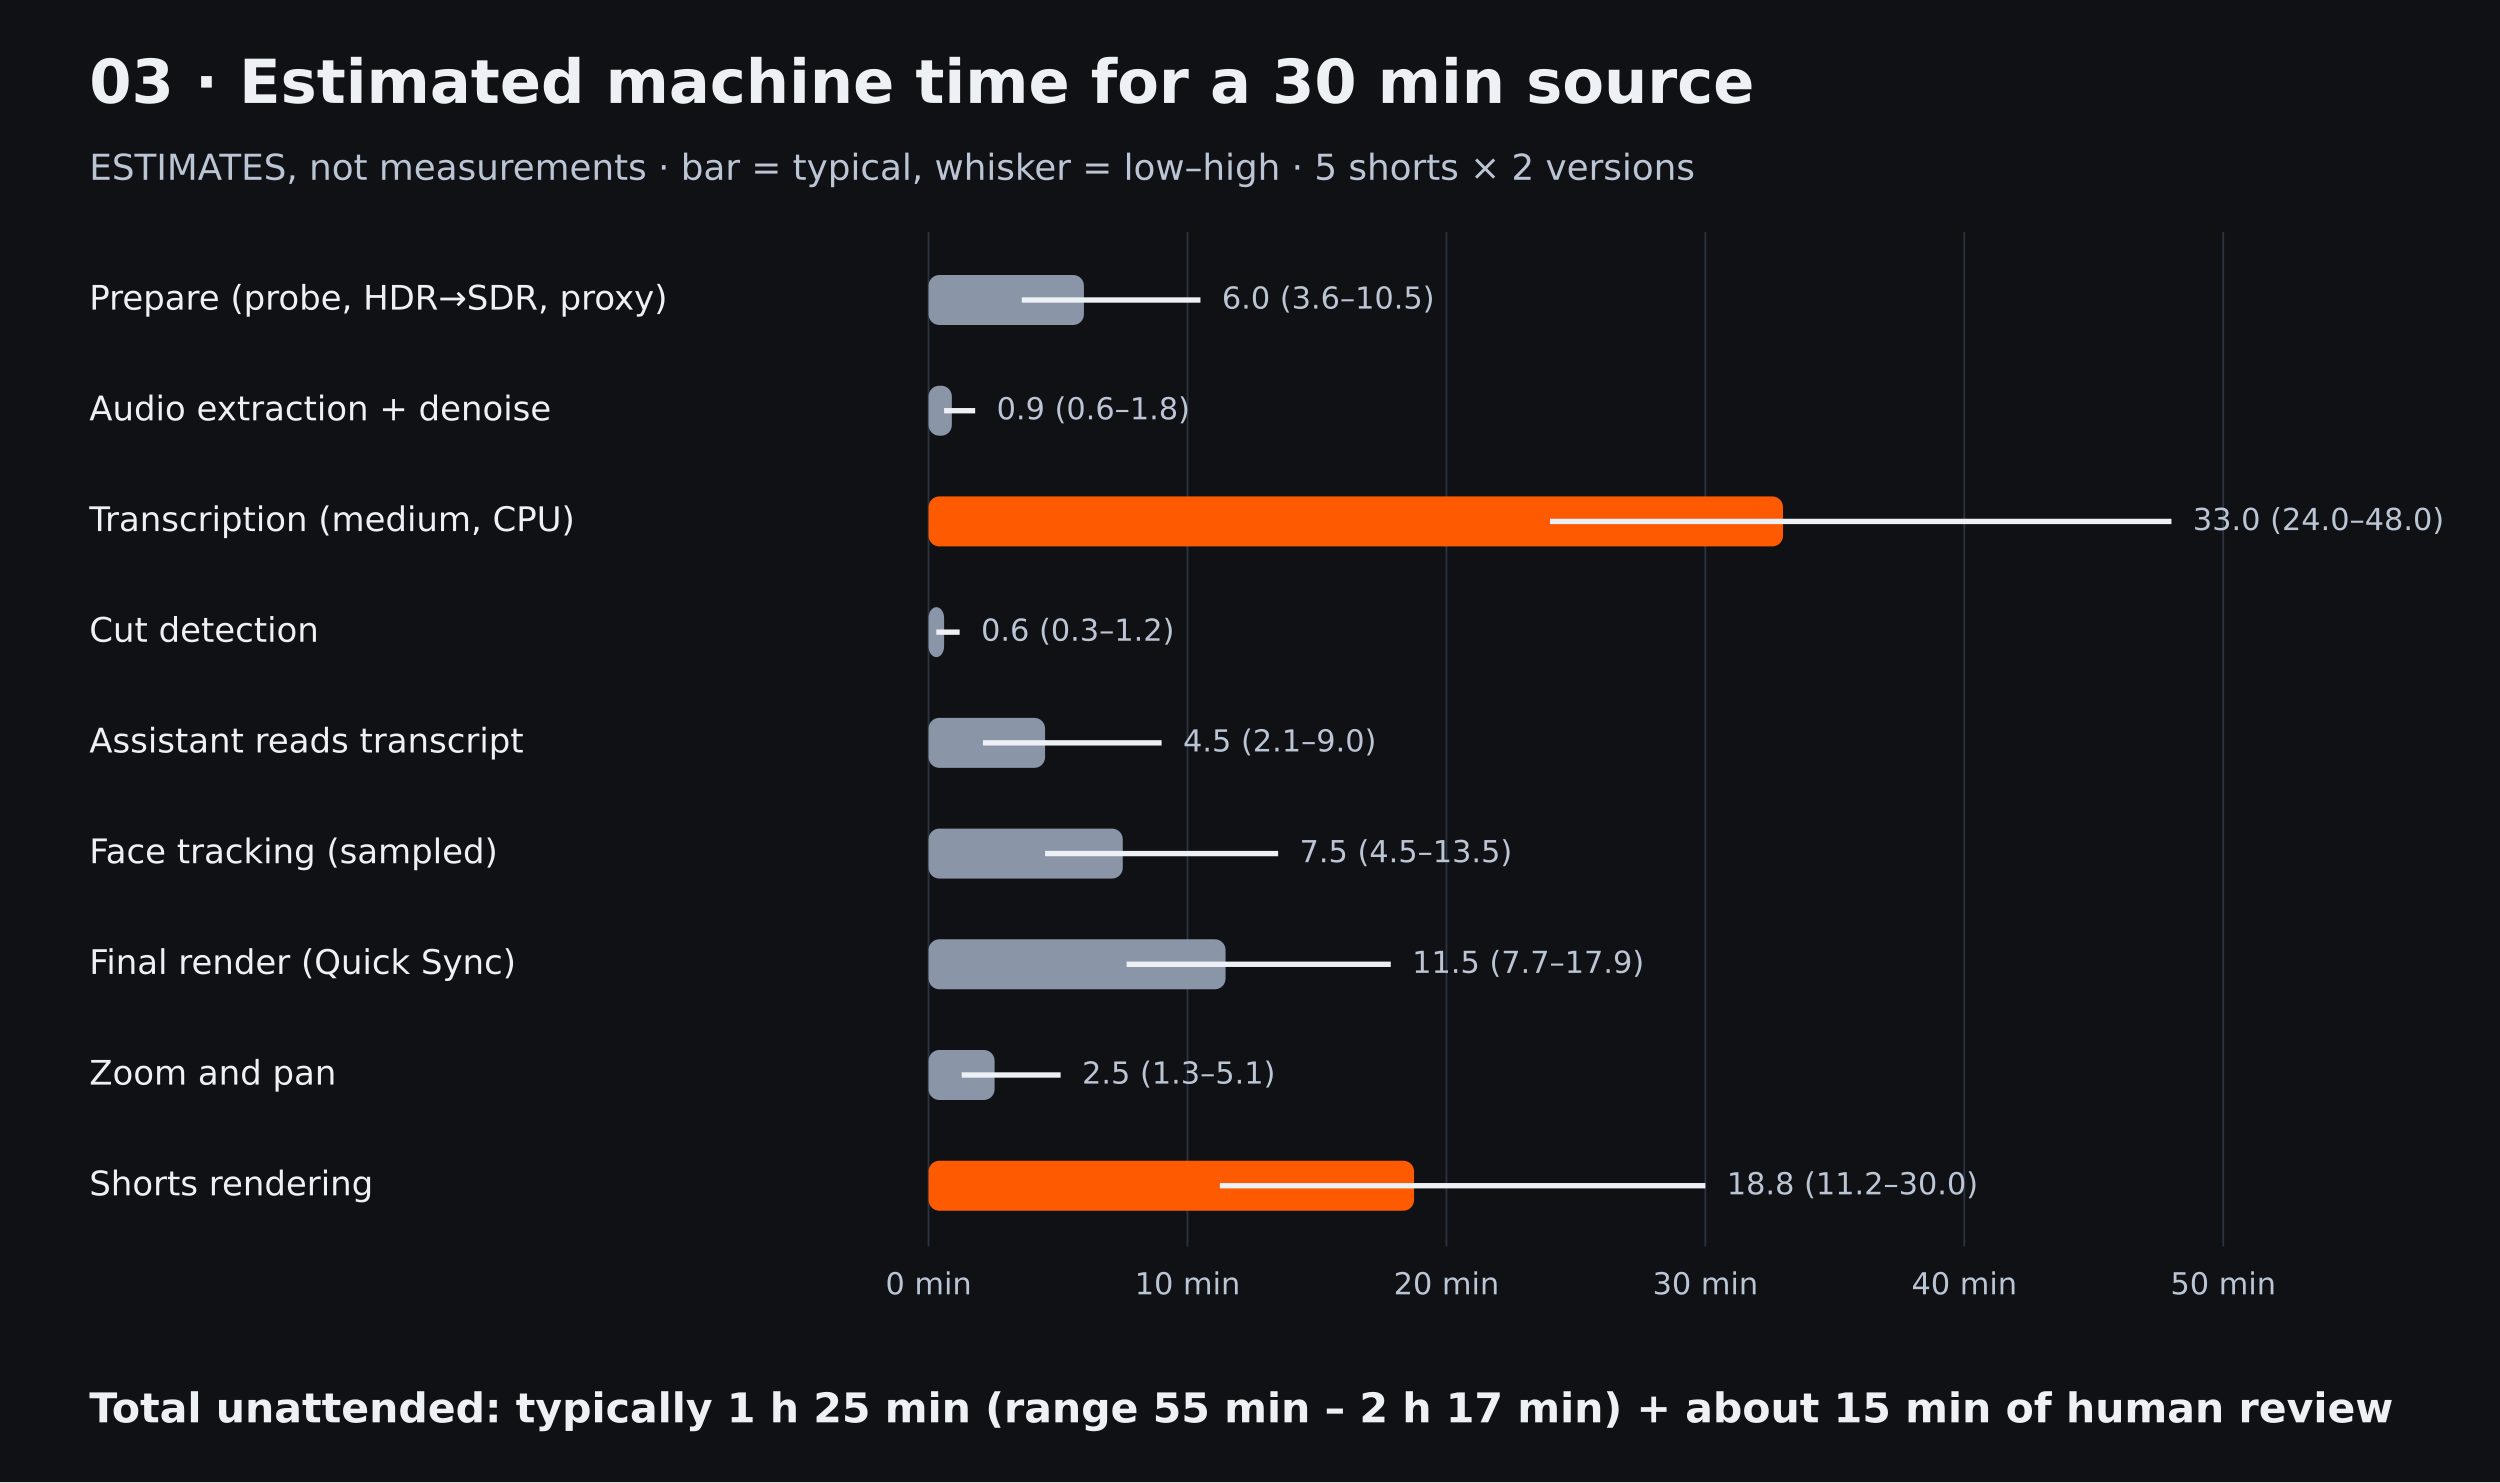
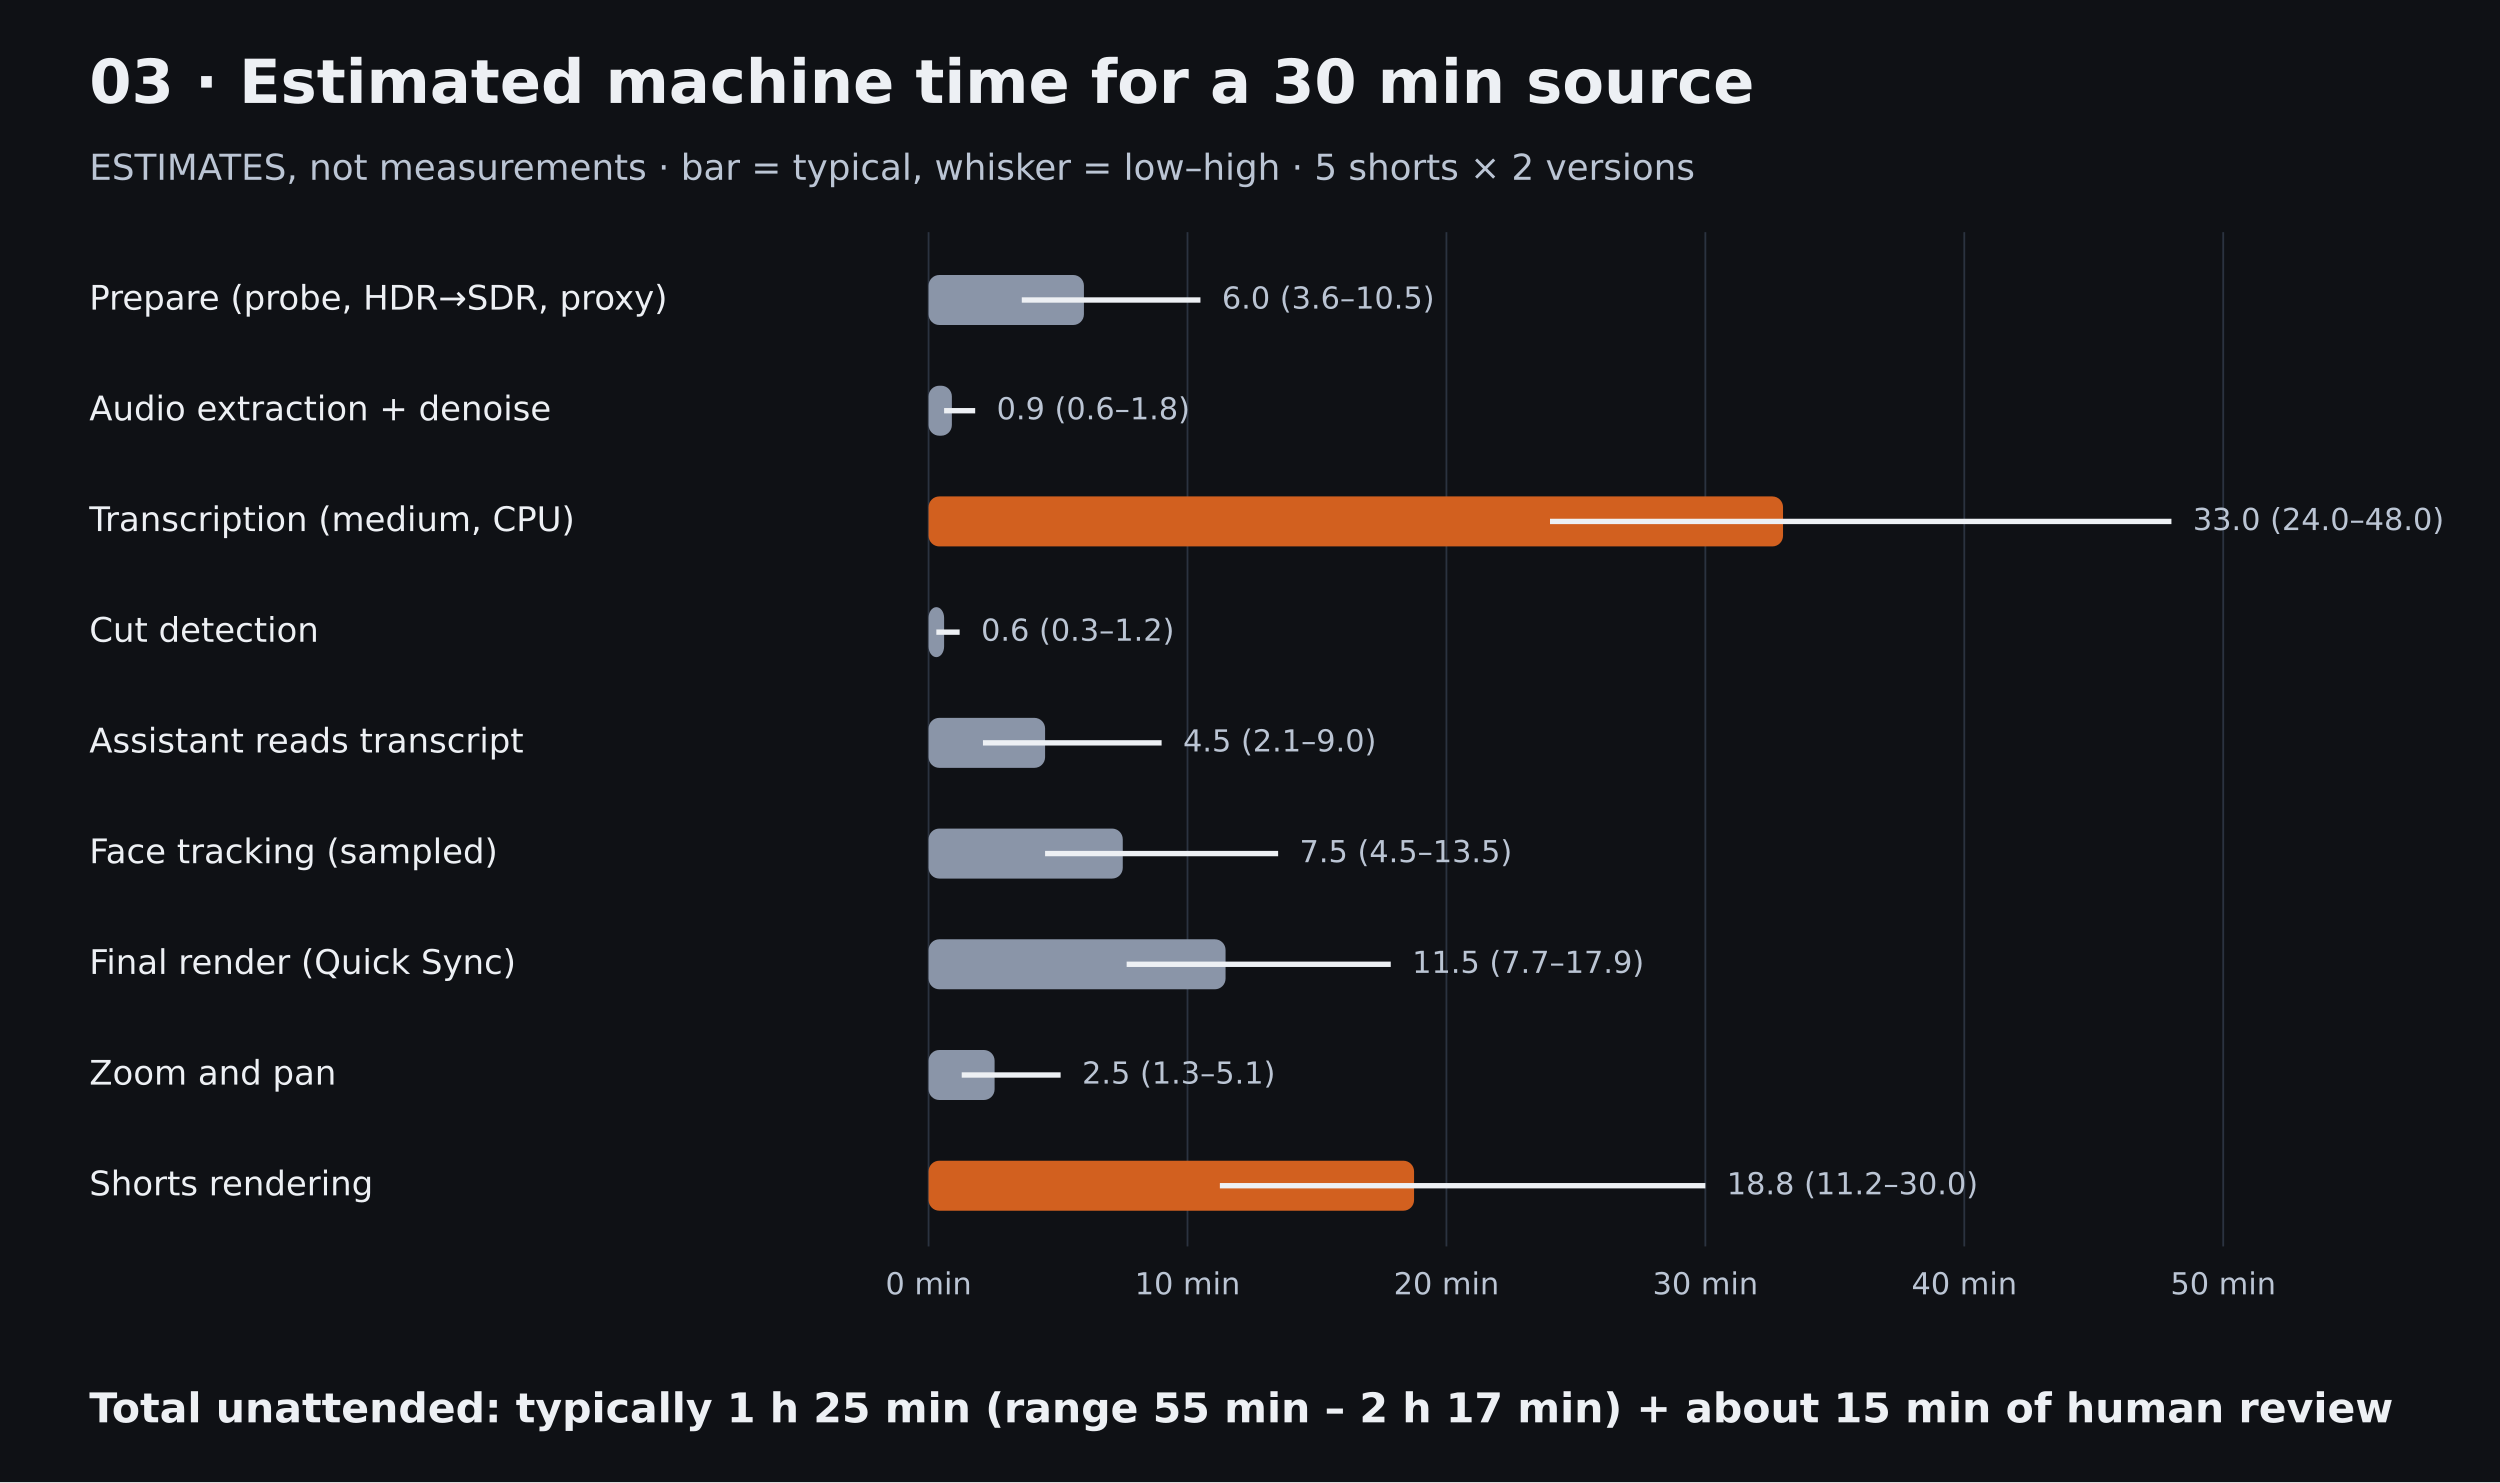
<svg xmlns="http://www.w3.org/2000/svg" width="1400" height="830" viewBox="0 0 1400 830" role="img">
  <rect width="1400" height="830" fill="#0F1115" />
  <text x="50" y="48" dominant-baseline="middle" text-anchor="start" font-family="DejaVu Sans,sans-serif" font-size="34" font-weight="700" fill="#EDF0F4">03 · Estimated machine time for a 30 min source</text>
  <text x="50" y="95" dominant-baseline="middle" text-anchor="start" font-family="DejaVu Sans,sans-serif" font-size="20" font-weight="400" fill="#BBC5D4">ESTIMATES, not measurements · bar = typical, whisker = low–high · 5 shorts × 2 versions</text>
  <line x1="520.0" y1="130" x2="520.0" y2="698" stroke="#2b3340" />
  <text x="520.0" y="720" dominant-baseline="middle" text-anchor="middle" font-family="DejaVu Sans,sans-serif" font-size="17" font-weight="400" fill="#BBC5D4">0 min</text>
  <line x1="665.0" y1="130" x2="665.0" y2="698" stroke="#2b3340" />
  <text x="665.0" y="720" dominant-baseline="middle" text-anchor="middle" font-family="DejaVu Sans,sans-serif" font-size="17" font-weight="400" fill="#BBC5D4">10 min</text>
  <line x1="810.0" y1="130" x2="810.0" y2="698" stroke="#2b3340" />
  <text x="810.0" y="720" dominant-baseline="middle" text-anchor="middle" font-family="DejaVu Sans,sans-serif" font-size="17" font-weight="400" fill="#BBC5D4">20 min</text>
  <line x1="955.0" y1="130" x2="955.0" y2="698" stroke="#2b3340" />
  <text x="955.0" y="720" dominant-baseline="middle" text-anchor="middle" font-family="DejaVu Sans,sans-serif" font-size="17" font-weight="400" fill="#BBC5D4">30 min</text>
  <line x1="1100.0" y1="130" x2="1100.0" y2="698" stroke="#2b3340" />
  <text x="1100.0" y="720" dominant-baseline="middle" text-anchor="middle" font-family="DejaVu Sans,sans-serif" font-size="17" font-weight="400" fill="#BBC5D4">40 min</text>
  <line x1="1245.0" y1="130" x2="1245.0" y2="698" stroke="#2b3340" />
  <text x="1245.0" y="720" dominant-baseline="middle" text-anchor="middle" font-family="DejaVu Sans,sans-serif" font-size="17" font-weight="400" fill="#BBC5D4">50 min</text>
  <text x="50" y="168" dominant-baseline="middle" text-anchor="start" font-family="DejaVu Sans,sans-serif" font-size="19" font-weight="400" fill="#EDF0F4">Prepare (probe, HDR→SDR, proxy)</text>
  <rect x="520" y="154" width="87.0" height="28" rx="6" fill="#8a95a8" stroke="none" stroke-width="0" />
  <line x1="572.2" y1="168" x2="672.25" y2="168" stroke="#EDF0F4" stroke-width="3" />
  <text x="684.25" y="168" dominant-baseline="middle" text-anchor="start" font-family="DejaVu Sans,sans-serif" font-size="17" font-weight="400" fill="#BBC5D4">6.0 (3.6–10.5)</text>
  <text x="50" y="230" dominant-baseline="middle" text-anchor="start" font-family="DejaVu Sans,sans-serif" font-size="19" font-weight="400" fill="#EDF0F4">Audio extraction + denoise</text>
  <rect x="520" y="216" width="13.05" height="28" rx="6" fill="#8a95a8" stroke="none" stroke-width="0" />
  <line x1="528.7" y1="230" x2="546.1" y2="230" stroke="#EDF0F4" stroke-width="3" />
  <text x="558.1" y="230" dominant-baseline="middle" text-anchor="start" font-family="DejaVu Sans,sans-serif" font-size="17" font-weight="400" fill="#BBC5D4">0.9 (0.6–1.8)</text>
  <text x="50" y="292" dominant-baseline="middle" text-anchor="start" font-family="DejaVu Sans,sans-serif" font-size="19" font-weight="400" fill="#EDF0F4">Transcription (medium, CPU)</text>
-   <rect x="520" y="278" width="478.5" height="28" rx="6" fill="#FD5A02" stroke="none" stroke-width="0" />
+   <rect x="520" y="278" width="478.5" height="28" rx="6" fill="#D2601F" stroke="none" stroke-width="0" />
  <line x1="868.0" y1="292" x2="1216.0" y2="292" stroke="#EDF0F4" stroke-width="3" />
  <text x="1228.0" y="292" dominant-baseline="middle" text-anchor="start" font-family="DejaVu Sans,sans-serif" font-size="17" font-weight="400" fill="#BBC5D4">33.0 (24.0–48.0)</text>
  <text x="50" y="354" dominant-baseline="middle" text-anchor="start" font-family="DejaVu Sans,sans-serif" font-size="19" font-weight="400" fill="#EDF0F4">Cut detection</text>
  <rect x="520" y="340" width="8.7" height="28" rx="6" fill="#8a95a8" stroke="none" stroke-width="0" />
  <line x1="524.35" y1="354" x2="537.4" y2="354" stroke="#EDF0F4" stroke-width="3" />
  <text x="549.4" y="354" dominant-baseline="middle" text-anchor="start" font-family="DejaVu Sans,sans-serif" font-size="17" font-weight="400" fill="#BBC5D4">0.6 (0.3–1.2)</text>
  <text x="50" y="416" dominant-baseline="middle" text-anchor="start" font-family="DejaVu Sans,sans-serif" font-size="19" font-weight="400" fill="#EDF0F4">Assistant reads transcript</text>
  <rect x="520" y="402" width="65.25" height="28" rx="6" fill="#8a95a8" stroke="none" stroke-width="0" />
  <line x1="550.45" y1="416" x2="650.5" y2="416" stroke="#EDF0F4" stroke-width="3" />
  <text x="662.5" y="416" dominant-baseline="middle" text-anchor="start" font-family="DejaVu Sans,sans-serif" font-size="17" font-weight="400" fill="#BBC5D4">4.5 (2.1–9.0)</text>
  <text x="50" y="478" dominant-baseline="middle" text-anchor="start" font-family="DejaVu Sans,sans-serif" font-size="19" font-weight="400" fill="#EDF0F4">Face tracking (sampled)</text>
  <rect x="520" y="464" width="108.75" height="28" rx="6" fill="#8a95a8" stroke="none" stroke-width="0" />
  <line x1="585.25" y1="478" x2="715.75" y2="478" stroke="#EDF0F4" stroke-width="3" />
  <text x="727.75" y="478" dominant-baseline="middle" text-anchor="start" font-family="DejaVu Sans,sans-serif" font-size="17" font-weight="400" fill="#BBC5D4">7.5 (4.5–13.5)</text>
  <text x="50" y="540" dominant-baseline="middle" text-anchor="start" font-family="DejaVu Sans,sans-serif" font-size="19" font-weight="400" fill="#EDF0F4">Final render (Quick Sync)</text>
  <rect x="520" y="526" width="166.315" height="28" rx="6" fill="#8a95a8" stroke="none" stroke-width="0" />
  <line x1="630.925" y1="540" x2="778.825" y2="540" stroke="#EDF0F4" stroke-width="3" />
  <text x="790.825" y="540" dominant-baseline="middle" text-anchor="start" font-family="DejaVu Sans,sans-serif" font-size="17" font-weight="400" fill="#BBC5D4">11.5 (7.7–17.9)</text>
  <text x="50" y="602" dominant-baseline="middle" text-anchor="start" font-family="DejaVu Sans,sans-serif" font-size="19" font-weight="400" fill="#EDF0F4">Zoom and pan</text>
  <rect x="520" y="588" width="36.975" height="28" rx="6" fill="#8a95a8" stroke="none" stroke-width="0" />
  <line x1="538.56" y1="602" x2="593.95" y2="602" stroke="#EDF0F4" stroke-width="3" />
  <text x="605.95" y="602" dominant-baseline="middle" text-anchor="start" font-family="DejaVu Sans,sans-serif" font-size="17" font-weight="400" fill="#BBC5D4">2.5 (1.3–5.1)</text>
  <text x="50" y="664" dominant-baseline="middle" text-anchor="start" font-family="DejaVu Sans,sans-serif" font-size="19" font-weight="400" fill="#EDF0F4">Shorts rendering</text>
-   <rect x="520" y="650" width="271.875" height="28" rx="6" fill="#FD5A02" stroke="none" stroke-width="0" />
+   <rect x="520" y="650" width="271.875" height="28" rx="6" fill="#D2601F" stroke="none" stroke-width="0" />
  <line x1="683.125" y1="664" x2="955.0" y2="664" stroke="#EDF0F4" stroke-width="3" />
  <text x="967.0" y="664" dominant-baseline="middle" text-anchor="start" font-family="DejaVu Sans,sans-serif" font-size="17" font-weight="400" fill="#BBC5D4">18.8 (11.2–30.0)</text>
  <text x="50" y="790" dominant-baseline="middle" text-anchor="start" font-family="DejaVu Sans,sans-serif" font-size="23" font-weight="700" fill="#EDF0F4">Total unattended: typically 1 h 25 min (range 55 min – 2 h 17 min) + about 15 min of human review</text>
</svg>
